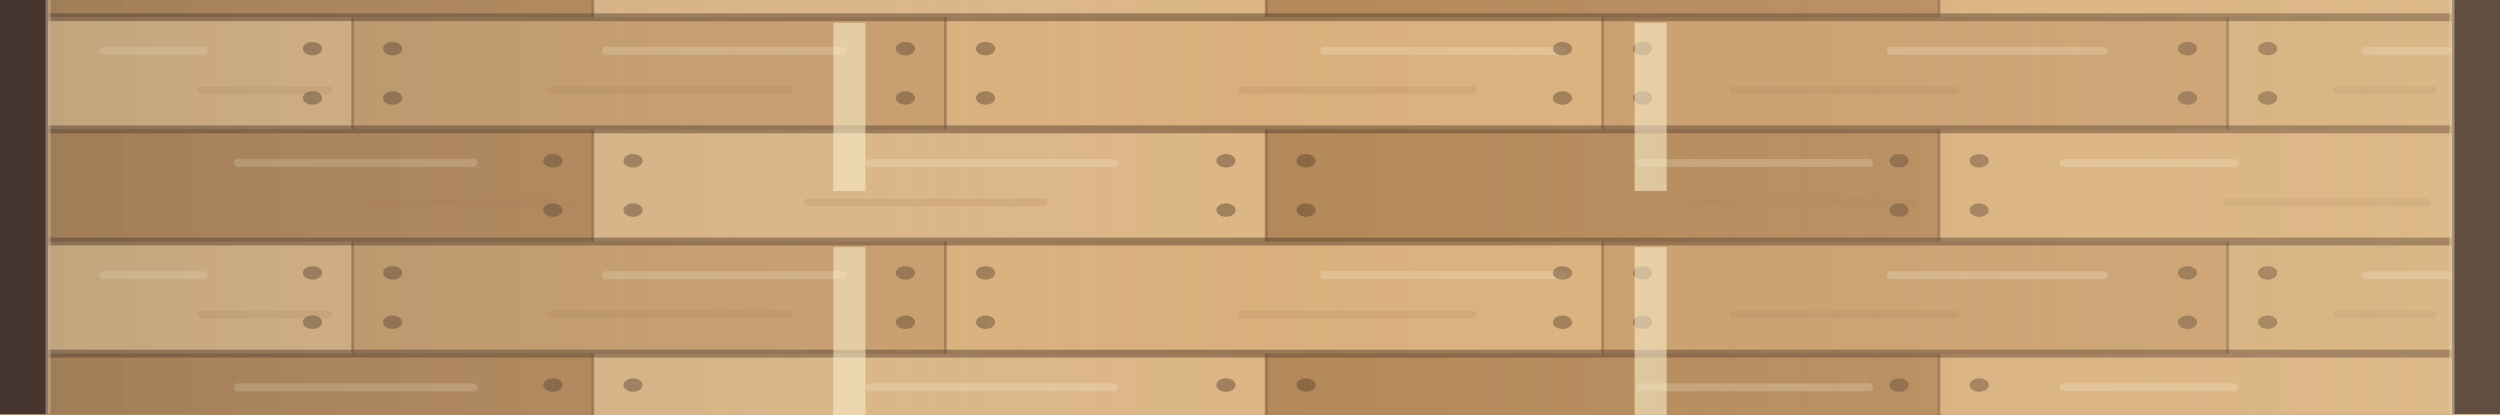
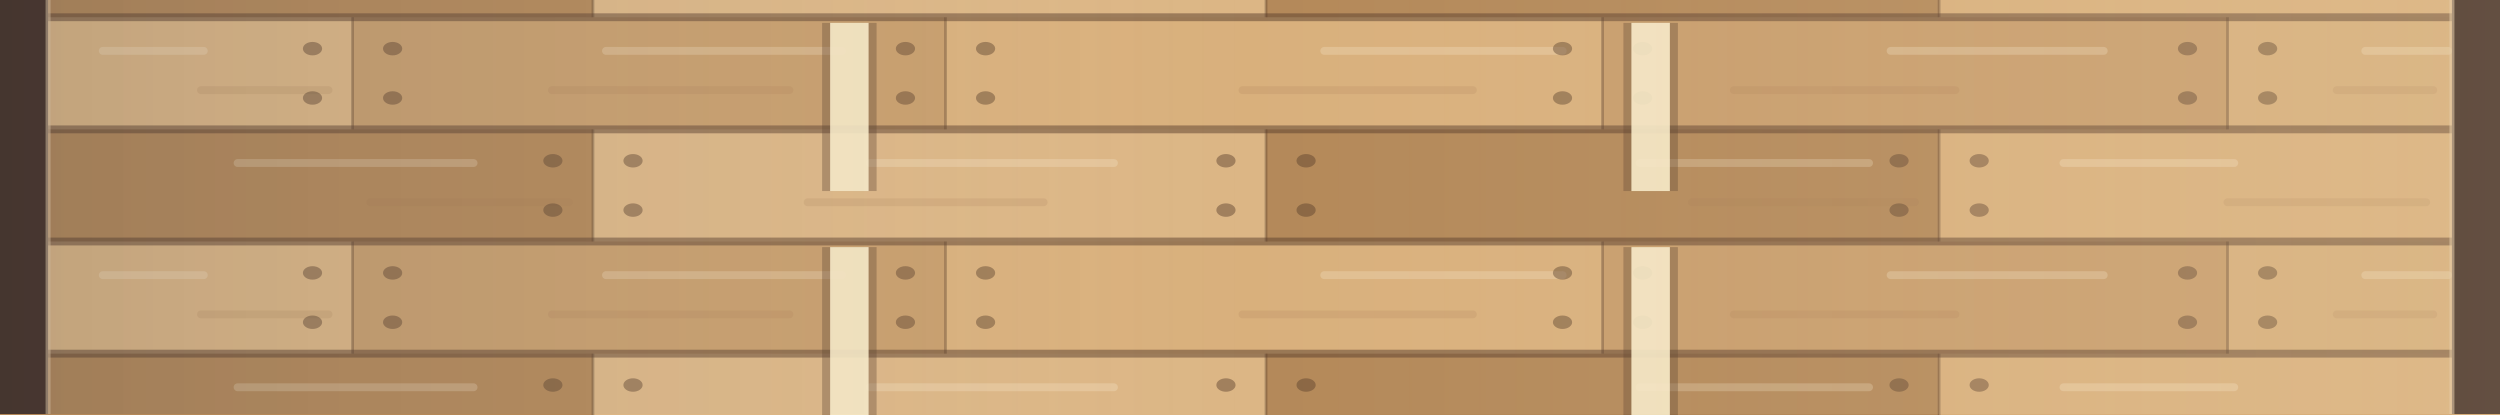
<svg xmlns="http://www.w3.org/2000/svg" width="1413" height="234" viewBox="0 0 1413 234">
  <rect width="1413" height="234" fill="#C79C6A" />
  <rect x="0" y="-117" width="199.27" height="63.98" fill="#dcb583" />
  <rect x="199.27" y="-117" width="335.13" height="63.98" fill="#c89e6c" />
  <rect x="534.4" y="-117" width="371.37" height="63.98" fill="#d9b07c" />
  <rect x="905.77" y="-117" width="353.25" height="63.98" fill="#c89d6b" />
  <rect x="1259.02" y="-117" width="153.98" height="63.98" fill="#d5ad79" />
  <rect x="0" y="-53.62" width="335.13" height="63.97" fill="#b48858" />
  <rect x="335.13" y="-53.62" width="380.43" height="63.97" fill="#dcb685" />
  <rect x="715.56" y="-53.62" width="380.42" height="63.97" fill="#b48959" />
  <rect x="1095.98" y="-53.62" width="317.02" height="63.97" fill="#d8af7b" />
  <rect x="0" y="9.75" width="199.27" height="63.97" fill="#dcb583" />
  <rect x="199.27" y="9.75" width="335.13" height="63.97" fill="#c89e6c" />
  <rect x="534.4" y="9.75" width="371.37" height="63.97" fill="#d9b07c" />
  <rect x="905.77" y="9.75" width="353.25" height="63.97" fill="#c89d6b" />
  <rect x="1259.02" y="9.75" width="153.98" height="63.97" fill="#d5ad79" />
  <rect x="0" y="73.12" width="335.13" height="63.98" fill="#b48858" />
  <rect x="335.13" y="73.12" width="380.43" height="63.98" fill="#dcb685" />
  <rect x="715.56" y="73.12" width="380.42" height="63.98" fill="#b48959" />
  <rect x="1095.98" y="73.12" width="317.02" height="63.98" fill="#d8af7b" />
  <rect x="0" y="136.5" width="199.27" height="63.98" fill="#dcb583" />
  <rect x="199.27" y="136.5" width="335.13" height="63.98" fill="#c89e6c" />
  <rect x="534.4" y="136.5" width="371.37" height="63.98" fill="#d9b07c" />
  <rect x="905.77" y="136.5" width="353.25" height="63.98" fill="#c89d6b" />
  <rect x="1259.02" y="136.5" width="153.98" height="63.98" fill="#d5ad79" />
  <rect x="0" y="199.88" width="335.13" height="63.97" fill="#b48858" />
  <rect x="335.13" y="199.88" width="380.43" height="63.97" fill="#dcb685" />
  <rect x="715.56" y="199.88" width="380.42" height="63.97" fill="#b48959" />
  <rect x="1095.98" y="199.88" width="317.02" height="63.97" fill="#d8af7b" />
  <rect x="0" y="263.25" width="199.27" height="63.98" fill="#dcb583" />
  <rect x="199.27" y="263.25" width="335.13" height="63.98" fill="#c89e6c" />
  <rect x="534.4" y="263.25" width="371.37" height="63.98" fill="#d9b07c" />
  <rect x="905.77" y="263.25" width="353.25" height="63.98" fill="#c89d6b" />
  <rect x="1259.02" y="263.25" width="153.98" height="63.98" fill="#d5ad79" />
  <rect x="0" y="326.63" width="335.13" height="63.97" fill="#b48858" />
  <rect x="335.13" y="326.63" width="380.43" height="63.97" fill="#dcb685" />
  <rect x="715.56" y="326.63" width="380.42" height="63.97" fill="#b48959" />
  <rect x="1095.98" y="326.63" width="317.02" height="63.97" fill="#d8af7b" />
  <path d="M58.08 -97.99H115.19" stroke="#FFF6DE" stroke-opacity="0.22" stroke-width="4.44" stroke-linecap="round" />
  <path d="M113.59 -75.81H185.68" stroke="#9C744B" stroke-opacity="0.16" stroke-width="4.44" stroke-linecap="round" />
  <path d="M342.5 -97.99H475.89" stroke="#FFF6DE" stroke-opacity="0.22" stroke-width="4.44" stroke-linecap="round" />
  <path d="M311.94 -75.81H446.19" stroke="#9C744B" stroke-opacity="0.16" stroke-width="4.44" stroke-linecap="round" />
  <path d="M748.47 -97.99H883.23" stroke="#FFF6DE" stroke-opacity="0.22" stroke-width="4.44" stroke-linecap="round" />
  <path d="M702.22 -75.81H832.47" stroke="#9C744B" stroke-opacity="0.16" stroke-width="4.44" stroke-linecap="round" />
  <path d="M1068.58 -97.99H1189.02" stroke="#FFF6DE" stroke-opacity="0.22" stroke-width="4.44" stroke-linecap="round" />
  <path d="M979.93 -75.81H1105.23" stroke="#9C744B" stroke-opacity="0.16" stroke-width="4.44" stroke-linecap="round" />
  <path d="M1336.87 -97.99H1383.75" stroke="#FFF6DE" stroke-opacity="0.22" stroke-width="4.44" stroke-linecap="round" />
  <path d="M1320.71 -75.81H1375.28" stroke="#9C744B" stroke-opacity="0.16" stroke-width="4.44" stroke-linecap="round" />
  <path d="M134.28 -34.61H267.66" stroke="#FFF6DE" stroke-opacity="0.22" stroke-width="4.44" stroke-linecap="round" />
  <path d="M209.3 -12.43H321.55" stroke="#9C744B" stroke-opacity="0.16" stroke-width="4.44" stroke-linecap="round" />
  <path d="M491.57 -34.61H629.61" stroke="#FFF6DE" stroke-opacity="0.22" stroke-width="4.44" stroke-linecap="round" />
  <path d="M456.45 -12.43H589.89" stroke="#9C744B" stroke-opacity="0.16" stroke-width="4.44" stroke-linecap="round" />
  <path d="M926.69 -34.61H1056.39" stroke="#FFF6DE" stroke-opacity="0.22" stroke-width="4.44" stroke-linecap="round" />
  <path d="M956.28 -12.43H1082.39" stroke="#9C744B" stroke-opacity="0.16" stroke-width="4.44" stroke-linecap="round" />
  <path d="M1166.27 -34.61H1262.8" stroke="#FFF6DE" stroke-opacity="0.22" stroke-width="4.44" stroke-linecap="round" />
  <path d="M1258.94 -12.43H1371.28" stroke="#9C744B" stroke-opacity="0.16" stroke-width="4.44" stroke-linecap="round" />
  <path d="M58.08 28.76H115.19" stroke="#FFF6DE" stroke-opacity="0.22" stroke-width="4.44" stroke-linecap="round" />
  <path d="M113.59 50.94H185.68" stroke="#9C744B" stroke-opacity="0.16" stroke-width="4.44" stroke-linecap="round" />
  <path d="M342.5 28.76H475.89" stroke="#FFF6DE" stroke-opacity="0.22" stroke-width="4.44" stroke-linecap="round" />
  <path d="M311.94 50.94H446.19" stroke="#9C744B" stroke-opacity="0.16" stroke-width="4.44" stroke-linecap="round" />
  <path d="M748.47 28.76H883.23" stroke="#FFF6DE" stroke-opacity="0.22" stroke-width="4.44" stroke-linecap="round" />
  <path d="M702.22 50.94H832.47" stroke="#9C744B" stroke-opacity="0.16" stroke-width="4.44" stroke-linecap="round" />
  <path d="M1068.58 28.76H1189.02" stroke="#FFF6DE" stroke-opacity="0.22" stroke-width="4.44" stroke-linecap="round" />
  <path d="M979.93 50.94H1105.23" stroke="#9C744B" stroke-opacity="0.16" stroke-width="4.44" stroke-linecap="round" />
  <path d="M1336.87 28.76H1383.75" stroke="#FFF6DE" stroke-opacity="0.22" stroke-width="4.44" stroke-linecap="round" />
  <path d="M1320.71 50.94H1375.28" stroke="#9C744B" stroke-opacity="0.16" stroke-width="4.44" stroke-linecap="round" />
  <path d="M134.28 92.14H267.66" stroke="#FFF6DE" stroke-opacity="0.22" stroke-width="4.44" stroke-linecap="round" />
  <path d="M209.3 114.32H321.55" stroke="#9C744B" stroke-opacity="0.16" stroke-width="4.44" stroke-linecap="round" />
  <path d="M491.57 92.14H629.61" stroke="#FFF6DE" stroke-opacity="0.22" stroke-width="4.44" stroke-linecap="round" />
  <path d="M456.45 114.32H589.89" stroke="#9C744B" stroke-opacity="0.16" stroke-width="4.44" stroke-linecap="round" />
  <path d="M926.69 92.14H1056.39" stroke="#FFF6DE" stroke-opacity="0.22" stroke-width="4.44" stroke-linecap="round" />
  <path d="M956.28 114.32H1082.39" stroke="#9C744B" stroke-opacity="0.16" stroke-width="4.44" stroke-linecap="round" />
  <path d="M1166.27 92.14H1262.8" stroke="#FFF6DE" stroke-opacity="0.22" stroke-width="4.44" stroke-linecap="round" />
  <path d="M1258.94 114.32H1371.28" stroke="#9C744B" stroke-opacity="0.16" stroke-width="4.44" stroke-linecap="round" />
  <path d="M58.08 155.51H115.19" stroke="#FFF6DE" stroke-opacity="0.22" stroke-width="4.44" stroke-linecap="round" />
  <path d="M113.59 177.69H185.68" stroke="#9C744B" stroke-opacity="0.16" stroke-width="4.44" stroke-linecap="round" />
  <path d="M342.5 155.51H475.89" stroke="#FFF6DE" stroke-opacity="0.22" stroke-width="4.44" stroke-linecap="round" />
  <path d="M311.94 177.69H446.19" stroke="#9C744B" stroke-opacity="0.16" stroke-width="4.44" stroke-linecap="round" />
  <path d="M748.47 155.51H883.23" stroke="#FFF6DE" stroke-opacity="0.22" stroke-width="4.44" stroke-linecap="round" />
  <path d="M702.22 177.69H832.47" stroke="#9C744B" stroke-opacity="0.16" stroke-width="4.44" stroke-linecap="round" />
  <path d="M1068.58 155.51H1189.02" stroke="#FFF6DE" stroke-opacity="0.22" stroke-width="4.44" stroke-linecap="round" />
  <path d="M979.93 177.69H1105.23" stroke="#9C744B" stroke-opacity="0.16" stroke-width="4.44" stroke-linecap="round" />
  <path d="M1336.87 155.51H1383.75" stroke="#FFF6DE" stroke-opacity="0.22" stroke-width="4.44" stroke-linecap="round" />
  <path d="M1320.71 177.69H1375.28" stroke="#9C744B" stroke-opacity="0.16" stroke-width="4.44" stroke-linecap="round" />
  <path d="M134.28 218.89H267.66" stroke="#FFF6DE" stroke-opacity="0.22" stroke-width="4.44" stroke-linecap="round" />
  <path d="M209.3 241.07H321.55" stroke="#9C744B" stroke-opacity="0.16" stroke-width="4.44" stroke-linecap="round" />
  <path d="M491.57 218.89H629.61" stroke="#FFF6DE" stroke-opacity="0.22" stroke-width="4.44" stroke-linecap="round" />
  <path d="M456.45 241.07H589.89" stroke="#9C744B" stroke-opacity="0.16" stroke-width="4.44" stroke-linecap="round" />
  <path d="M926.69 218.89H1056.39" stroke="#FFF6DE" stroke-opacity="0.22" stroke-width="4.44" stroke-linecap="round" />
  <path d="M956.28 241.07H1082.39" stroke="#9C744B" stroke-opacity="0.16" stroke-width="4.44" stroke-linecap="round" />
  <path d="M1166.27 218.89H1262.8" stroke="#FFF6DE" stroke-opacity="0.22" stroke-width="4.44" stroke-linecap="round" />
  <path d="M1258.94 241.07H1371.28" stroke="#9C744B" stroke-opacity="0.16" stroke-width="4.44" stroke-linecap="round" />
  <path d="M58.08 282.26H115.19" stroke="#FFF6DE" stroke-opacity="0.22" stroke-width="4.44" stroke-linecap="round" />
  <path d="M113.59 304.44H185.68" stroke="#9C744B" stroke-opacity="0.16" stroke-width="4.44" stroke-linecap="round" />
  <path d="M342.5 282.26H475.89" stroke="#FFF6DE" stroke-opacity="0.22" stroke-width="4.44" stroke-linecap="round" />
  <path d="M311.94 304.44H446.19" stroke="#9C744B" stroke-opacity="0.16" stroke-width="4.44" stroke-linecap="round" />
  <path d="M748.47 282.26H883.23" stroke="#FFF6DE" stroke-opacity="0.22" stroke-width="4.44" stroke-linecap="round" />
  <path d="M702.22 304.44H832.47" stroke="#9C744B" stroke-opacity="0.16" stroke-width="4.44" stroke-linecap="round" />
  <path d="M1068.58 282.26H1189.02" stroke="#FFF6DE" stroke-opacity="0.22" stroke-width="4.44" stroke-linecap="round" />
  <path d="M979.93 304.44H1105.23" stroke="#9C744B" stroke-opacity="0.16" stroke-width="4.44" stroke-linecap="round" />
  <path d="M1336.87 282.26H1383.75" stroke="#FFF6DE" stroke-opacity="0.22" stroke-width="4.44" stroke-linecap="round" />
  <path d="M1320.71 304.44H1375.28" stroke="#9C744B" stroke-opacity="0.16" stroke-width="4.44" stroke-linecap="round" />
  <path d="M134.28 345.64H267.66" stroke="#FFF6DE" stroke-opacity="0.22" stroke-width="4.44" stroke-linecap="round" />
  <path d="M209.3 367.82H321.55" stroke="#9C744B" stroke-opacity="0.16" stroke-width="4.44" stroke-linecap="round" />
  <path d="M491.57 345.64H629.61" stroke="#FFF6DE" stroke-opacity="0.22" stroke-width="4.44" stroke-linecap="round" />
  <path d="M456.45 367.82H589.89" stroke="#9C744B" stroke-opacity="0.16" stroke-width="4.44" stroke-linecap="round" />
  <path d="M926.69 345.64H1056.39" stroke="#FFF6DE" stroke-opacity="0.22" stroke-width="4.44" stroke-linecap="round" />
  <path d="M956.28 367.82H1082.39" stroke="#9C744B" stroke-opacity="0.16" stroke-width="4.44" stroke-linecap="round" />
  <path d="M1166.27 345.64H1262.8" stroke="#FFF6DE" stroke-opacity="0.22" stroke-width="4.44" stroke-linecap="round" />
  <path d="M1258.94 367.82H1371.28" stroke="#9C744B" stroke-opacity="0.16" stroke-width="4.44" stroke-linecap="round" />
  <path d="M199.27 -117V-53.62" stroke="#5A3F2C" stroke-opacity=".38" stroke-width="1.57" />
  <path d="M534.4 -117V-53.62" stroke="#5A3F2C" stroke-opacity=".38" stroke-width="1.57" />
  <path d="M905.77 -117V-53.62" stroke="#5A3F2C" stroke-opacity=".38" stroke-width="1.57" />
  <path d="M1259.02 -117V-53.62" stroke="#5A3F2C" stroke-opacity=".38" stroke-width="1.57" />
  <path d="M0 -117H1413" stroke="#5A3F2C" stroke-opacity=".5" stroke-width="4.44" />
  <path d="M335.13 -53.62V9.75" stroke="#5A3F2C" stroke-opacity=".38" stroke-width="1.57" />
  <path d="M715.56 -53.62V9.75" stroke="#5A3F2C" stroke-opacity=".38" stroke-width="1.57" />
  <path d="M1095.98 -53.62V9.75" stroke="#5A3F2C" stroke-opacity=".38" stroke-width="1.57" />
  <path d="M0 -53.62H1413" stroke="#5A3F2C" stroke-opacity=".5" stroke-width="4.44" />
  <path d="M199.27 9.75V73.12" stroke="#5A3F2C" stroke-opacity=".38" stroke-width="1.57" />
  <path d="M534.4 9.75V73.12" stroke="#5A3F2C" stroke-opacity=".38" stroke-width="1.57" />
  <path d="M905.77 9.75V73.12" stroke="#5A3F2C" stroke-opacity=".38" stroke-width="1.57" />
  <path d="M1259.02 9.75V73.12" stroke="#5A3F2C" stroke-opacity=".38" stroke-width="1.57" />
  <path d="M0 9.75H1413" stroke="#5A3F2C" stroke-opacity=".5" stroke-width="4.44" />
  <path d="M335.13 73.12V136.5" stroke="#5A3F2C" stroke-opacity=".38" stroke-width="1.57" />
  <path d="M715.56 73.12V136.5" stroke="#5A3F2C" stroke-opacity=".38" stroke-width="1.57" />
  <path d="M1095.98 73.12V136.5" stroke="#5A3F2C" stroke-opacity=".38" stroke-width="1.57" />
  <path d="M0 73.12H1413" stroke="#5A3F2C" stroke-opacity=".5" stroke-width="4.44" />
  <path d="M199.27 136.5V199.88" stroke="#5A3F2C" stroke-opacity=".38" stroke-width="1.57" />
  <path d="M534.4 136.5V199.88" stroke="#5A3F2C" stroke-opacity=".38" stroke-width="1.57" />
  <path d="M905.77 136.5V199.88" stroke="#5A3F2C" stroke-opacity=".38" stroke-width="1.57" />
  <path d="M1259.02 136.5V199.88" stroke="#5A3F2C" stroke-opacity=".38" stroke-width="1.57" />
  <path d="M0 136.5H1413" stroke="#5A3F2C" stroke-opacity=".5" stroke-width="4.44" />
  <path d="M335.13 199.88V263.25" stroke="#5A3F2C" stroke-opacity=".38" stroke-width="1.57" />
  <path d="M715.56 199.88V263.25" stroke="#5A3F2C" stroke-opacity=".38" stroke-width="1.57" />
  <path d="M1095.98 199.88V263.25" stroke="#5A3F2C" stroke-opacity=".38" stroke-width="1.57" />
  <path d="M0 199.88H1413" stroke="#5A3F2C" stroke-opacity=".5" stroke-width="4.44" />
  <path d="M199.27 263.25V326.63" stroke="#5A3F2C" stroke-opacity=".38" stroke-width="1.57" />
  <path d="M534.4 263.25V326.63" stroke="#5A3F2C" stroke-opacity=".38" stroke-width="1.57" />
  <path d="M905.77 263.25V326.63" stroke="#5A3F2C" stroke-opacity=".38" stroke-width="1.57" />
  <path d="M1259.02 263.25V326.63" stroke="#5A3F2C" stroke-opacity=".38" stroke-width="1.57" />
  <path d="M0 263.25H1413" stroke="#5A3F2C" stroke-opacity=".5" stroke-width="4.44" />
  <path d="M335.13 326.63V390" stroke="#5A3F2C" stroke-opacity=".38" stroke-width="1.57" />
  <path d="M715.56 326.63V390" stroke="#5A3F2C" stroke-opacity=".38" stroke-width="1.57" />
  <path d="M1095.98 326.63V390" stroke="#5A3F2C" stroke-opacity=".38" stroke-width="1.57" />
  <path d="M0 326.63H1413" stroke="#5A3F2C" stroke-opacity=".5" stroke-width="4.44" />
  <ellipse cx="176.63" cy="-99.26" rx="5.43" ry="3.8" fill="#5A3F2C" fill-opacity=".45" />
  <ellipse cx="176.63" cy="-71.37" rx="5.43" ry="3.8" fill="#5A3F2C" fill-opacity=".45" />
  <ellipse cx="221.91" cy="-99.26" rx="5.43" ry="3.8" fill="#5A3F2C" fill-opacity=".45" />
  <ellipse cx="221.91" cy="-71.37" rx="5.43" ry="3.8" fill="#5A3F2C" fill-opacity=".45" />
  <ellipse cx="511.76" cy="-99.26" rx="5.43" ry="3.8" fill="#5A3F2C" fill-opacity=".45" />
  <ellipse cx="511.76" cy="-71.37" rx="5.43" ry="3.8" fill="#5A3F2C" fill-opacity=".45" />
  <ellipse cx="557.05" cy="-99.26" rx="5.43" ry="3.8" fill="#5A3F2C" fill-opacity=".45" />
  <ellipse cx="557.05" cy="-71.37" rx="5.43" ry="3.8" fill="#5A3F2C" fill-opacity=".45" />
  <ellipse cx="883.13" cy="-99.26" rx="5.43" ry="3.8" fill="#5A3F2C" fill-opacity=".45" />
  <ellipse cx="883.13" cy="-71.37" rx="5.43" ry="3.8" fill="#5A3F2C" fill-opacity=".45" />
  <ellipse cx="928.41" cy="-99.26" rx="5.43" ry="3.8" fill="#5A3F2C" fill-opacity=".45" />
  <ellipse cx="928.41" cy="-71.37" rx="5.43" ry="3.8" fill="#5A3F2C" fill-opacity=".45" />
  <ellipse cx="1236.38" cy="-99.26" rx="5.43" ry="3.8" fill="#5A3F2C" fill-opacity=".45" />
  <ellipse cx="1236.38" cy="-71.37" rx="5.43" ry="3.8" fill="#5A3F2C" fill-opacity=".45" />
  <ellipse cx="1281.66" cy="-99.26" rx="5.43" ry="3.8" fill="#5A3F2C" fill-opacity=".45" />
  <ellipse cx="1281.66" cy="-71.37" rx="5.43" ry="3.8" fill="#5A3F2C" fill-opacity=".45" />
  <ellipse cx="312.49" cy="-35.88" rx="5.43" ry="3.8" fill="#5A3F2C" fill-opacity=".45" />
  <ellipse cx="312.49" cy="-7.99" rx="5.43" ry="3.8" fill="#5A3F2C" fill-opacity=".45" />
  <ellipse cx="357.78" cy="-35.88" rx="5.43" ry="3.8" fill="#5A3F2C" fill-opacity=".45" />
  <ellipse cx="357.78" cy="-7.99" rx="5.43" ry="3.8" fill="#5A3F2C" fill-opacity=".45" />
  <ellipse cx="692.91" cy="-35.88" rx="5.43" ry="3.8" fill="#5A3F2C" fill-opacity=".45" />
  <ellipse cx="692.91" cy="-7.99" rx="5.43" ry="3.8" fill="#5A3F2C" fill-opacity=".45" />
  <ellipse cx="738.2" cy="-35.88" rx="5.43" ry="3.8" fill="#5A3F2C" fill-opacity=".45" />
  <ellipse cx="738.2" cy="-7.99" rx="5.43" ry="3.8" fill="#5A3F2C" fill-opacity=".45" />
  <ellipse cx="1073.34" cy="-35.88" rx="5.43" ry="3.8" fill="#5A3F2C" fill-opacity=".45" />
  <ellipse cx="1073.34" cy="-7.99" rx="5.43" ry="3.8" fill="#5A3F2C" fill-opacity=".45" />
  <ellipse cx="1118.63" cy="-35.88" rx="5.43" ry="3.8" fill="#5A3F2C" fill-opacity=".45" />
  <ellipse cx="1118.63" cy="-7.99" rx="5.43" ry="3.8" fill="#5A3F2C" fill-opacity=".45" />
  <ellipse cx="176.63" cy="27.5" rx="5.43" ry="3.8" fill="#5A3F2C" fill-opacity=".45" />
  <ellipse cx="176.63" cy="55.38" rx="5.43" ry="3.8" fill="#5A3F2C" fill-opacity=".45" />
  <ellipse cx="221.91" cy="27.5" rx="5.43" ry="3.8" fill="#5A3F2C" fill-opacity=".45" />
  <ellipse cx="221.91" cy="55.38" rx="5.43" ry="3.8" fill="#5A3F2C" fill-opacity=".45" />
  <ellipse cx="511.76" cy="27.5" rx="5.43" ry="3.8" fill="#5A3F2C" fill-opacity=".45" />
  <ellipse cx="511.76" cy="55.38" rx="5.43" ry="3.8" fill="#5A3F2C" fill-opacity=".45" />
  <ellipse cx="557.05" cy="27.5" rx="5.43" ry="3.8" fill="#5A3F2C" fill-opacity=".45" />
  <ellipse cx="557.05" cy="55.38" rx="5.43" ry="3.8" fill="#5A3F2C" fill-opacity=".45" />
  <ellipse cx="883.13" cy="27.5" rx="5.43" ry="3.8" fill="#5A3F2C" fill-opacity=".45" />
  <ellipse cx="883.13" cy="55.38" rx="5.43" ry="3.8" fill="#5A3F2C" fill-opacity=".45" />
  <ellipse cx="928.41" cy="27.5" rx="5.43" ry="3.8" fill="#5A3F2C" fill-opacity=".45" />
  <ellipse cx="928.41" cy="55.38" rx="5.43" ry="3.8" fill="#5A3F2C" fill-opacity=".45" />
  <ellipse cx="1236.38" cy="27.5" rx="5.43" ry="3.8" fill="#5A3F2C" fill-opacity=".45" />
  <ellipse cx="1236.38" cy="55.38" rx="5.43" ry="3.8" fill="#5A3F2C" fill-opacity=".45" />
  <ellipse cx="1281.66" cy="27.5" rx="5.43" ry="3.8" fill="#5A3F2C" fill-opacity=".45" />
  <ellipse cx="1281.66" cy="55.38" rx="5.43" ry="3.8" fill="#5A3F2C" fill-opacity=".45" />
  <ellipse cx="312.49" cy="90.87" rx="5.43" ry="3.8" fill="#5A3F2C" fill-opacity=".45" />
  <ellipse cx="312.49" cy="118.75" rx="5.43" ry="3.8" fill="#5A3F2C" fill-opacity=".45" />
  <ellipse cx="357.78" cy="90.87" rx="5.43" ry="3.8" fill="#5A3F2C" fill-opacity=".45" />
  <ellipse cx="357.78" cy="118.75" rx="5.43" ry="3.8" fill="#5A3F2C" fill-opacity=".45" />
  <ellipse cx="692.91" cy="90.87" rx="5.43" ry="3.8" fill="#5A3F2C" fill-opacity=".45" />
  <ellipse cx="692.91" cy="118.75" rx="5.43" ry="3.8" fill="#5A3F2C" fill-opacity=".45" />
  <ellipse cx="738.2" cy="90.87" rx="5.43" ry="3.8" fill="#5A3F2C" fill-opacity=".45" />
  <ellipse cx="738.2" cy="118.75" rx="5.43" ry="3.8" fill="#5A3F2C" fill-opacity=".45" />
  <ellipse cx="1073.34" cy="90.87" rx="5.43" ry="3.8" fill="#5A3F2C" fill-opacity=".45" />
  <ellipse cx="1073.34" cy="118.75" rx="5.43" ry="3.8" fill="#5A3F2C" fill-opacity=".45" />
  <ellipse cx="1118.63" cy="90.87" rx="5.43" ry="3.8" fill="#5A3F2C" fill-opacity=".45" />
  <ellipse cx="1118.63" cy="118.75" rx="5.43" ry="3.8" fill="#5A3F2C" fill-opacity=".45" />
  <ellipse cx="176.63" cy="154.25" rx="5.43" ry="3.8" fill="#5A3F2C" fill-opacity=".45" />
  <ellipse cx="176.63" cy="182.13" rx="5.43" ry="3.8" fill="#5A3F2C" fill-opacity=".45" />
  <ellipse cx="221.91" cy="154.25" rx="5.43" ry="3.8" fill="#5A3F2C" fill-opacity=".45" />
  <ellipse cx="221.91" cy="182.13" rx="5.43" ry="3.8" fill="#5A3F2C" fill-opacity=".45" />
  <ellipse cx="511.76" cy="154.25" rx="5.43" ry="3.8" fill="#5A3F2C" fill-opacity=".45" />
  <ellipse cx="511.76" cy="182.13" rx="5.43" ry="3.8" fill="#5A3F2C" fill-opacity=".45" />
  <ellipse cx="557.05" cy="154.25" rx="5.43" ry="3.8" fill="#5A3F2C" fill-opacity=".45" />
  <ellipse cx="557.05" cy="182.13" rx="5.43" ry="3.8" fill="#5A3F2C" fill-opacity=".45" />
  <ellipse cx="883.13" cy="154.25" rx="5.43" ry="3.8" fill="#5A3F2C" fill-opacity=".45" />
  <ellipse cx="883.13" cy="182.13" rx="5.43" ry="3.8" fill="#5A3F2C" fill-opacity=".45" />
  <ellipse cx="928.41" cy="154.25" rx="5.43" ry="3.8" fill="#5A3F2C" fill-opacity=".45" />
  <ellipse cx="928.41" cy="182.13" rx="5.43" ry="3.8" fill="#5A3F2C" fill-opacity=".45" />
  <ellipse cx="1236.38" cy="154.25" rx="5.43" ry="3.8" fill="#5A3F2C" fill-opacity=".45" />
  <ellipse cx="1236.38" cy="182.13" rx="5.43" ry="3.8" fill="#5A3F2C" fill-opacity=".45" />
  <ellipse cx="1281.66" cy="154.25" rx="5.43" ry="3.8" fill="#5A3F2C" fill-opacity=".45" />
  <ellipse cx="1281.66" cy="182.13" rx="5.43" ry="3.8" fill="#5A3F2C" fill-opacity=".45" />
  <ellipse cx="312.49" cy="217.62" rx="5.43" ry="3.8" fill="#5A3F2C" fill-opacity=".45" />
  <ellipse cx="312.49" cy="245.51" rx="5.43" ry="3.8" fill="#5A3F2C" fill-opacity=".45" />
  <ellipse cx="357.78" cy="217.62" rx="5.43" ry="3.8" fill="#5A3F2C" fill-opacity=".45" />
  <ellipse cx="357.78" cy="245.51" rx="5.43" ry="3.8" fill="#5A3F2C" fill-opacity=".45" />
  <ellipse cx="692.91" cy="217.62" rx="5.43" ry="3.8" fill="#5A3F2C" fill-opacity=".45" />
  <ellipse cx="692.91" cy="245.51" rx="5.43" ry="3.8" fill="#5A3F2C" fill-opacity=".45" />
  <ellipse cx="738.2" cy="217.62" rx="5.43" ry="3.8" fill="#5A3F2C" fill-opacity=".45" />
  <ellipse cx="738.2" cy="245.51" rx="5.43" ry="3.8" fill="#5A3F2C" fill-opacity=".45" />
  <ellipse cx="1073.34" cy="217.62" rx="5.43" ry="3.8" fill="#5A3F2C" fill-opacity=".45" />
  <ellipse cx="1073.34" cy="245.51" rx="5.43" ry="3.8" fill="#5A3F2C" fill-opacity=".45" />
  <ellipse cx="1118.63" cy="217.62" rx="5.43" ry="3.8" fill="#5A3F2C" fill-opacity=".45" />
  <ellipse cx="1118.63" cy="245.51" rx="5.43" ry="3.8" fill="#5A3F2C" fill-opacity=".45" />
  <ellipse cx="176.63" cy="281" rx="5.43" ry="3.8" fill="#5A3F2C" fill-opacity=".45" />
  <ellipse cx="176.63" cy="308.88" rx="5.43" ry="3.8" fill="#5A3F2C" fill-opacity=".45" />
  <ellipse cx="221.91" cy="281" rx="5.43" ry="3.8" fill="#5A3F2C" fill-opacity=".45" />
  <ellipse cx="221.91" cy="308.88" rx="5.43" ry="3.8" fill="#5A3F2C" fill-opacity=".45" />
  <ellipse cx="511.76" cy="281" rx="5.43" ry="3.8" fill="#5A3F2C" fill-opacity=".45" />
  <ellipse cx="511.76" cy="308.88" rx="5.43" ry="3.8" fill="#5A3F2C" fill-opacity=".45" />
  <ellipse cx="557.05" cy="281" rx="5.43" ry="3.8" fill="#5A3F2C" fill-opacity=".45" />
  <ellipse cx="557.05" cy="308.88" rx="5.43" ry="3.8" fill="#5A3F2C" fill-opacity=".45" />
  <ellipse cx="883.13" cy="281" rx="5.43" ry="3.8" fill="#5A3F2C" fill-opacity=".45" />
  <ellipse cx="883.13" cy="308.88" rx="5.43" ry="3.8" fill="#5A3F2C" fill-opacity=".45" />
  <ellipse cx="928.41" cy="281" rx="5.43" ry="3.8" fill="#5A3F2C" fill-opacity=".45" />
  <ellipse cx="928.41" cy="308.88" rx="5.43" ry="3.8" fill="#5A3F2C" fill-opacity=".45" />
  <ellipse cx="1236.38" cy="281" rx="5.43" ry="3.8" fill="#5A3F2C" fill-opacity=".45" />
  <ellipse cx="1236.38" cy="308.88" rx="5.43" ry="3.8" fill="#5A3F2C" fill-opacity=".45" />
  <ellipse cx="1281.66" cy="281" rx="5.43" ry="3.8" fill="#5A3F2C" fill-opacity=".45" />
  <ellipse cx="1281.66" cy="308.88" rx="5.43" ry="3.8" fill="#5A3F2C" fill-opacity=".45" />
  <ellipse cx="312.49" cy="344.37" rx="5.43" ry="3.8" fill="#5A3F2C" fill-opacity=".45" />
  <ellipse cx="312.49" cy="372.25" rx="5.43" ry="3.8" fill="#5A3F2C" fill-opacity=".45" />
  <ellipse cx="357.78" cy="344.37" rx="5.43" ry="3.8" fill="#5A3F2C" fill-opacity=".45" />
  <ellipse cx="357.78" cy="372.25" rx="5.43" ry="3.8" fill="#5A3F2C" fill-opacity=".45" />
  <ellipse cx="692.91" cy="344.37" rx="5.43" ry="3.8" fill="#5A3F2C" fill-opacity=".45" />
  <ellipse cx="692.91" cy="372.25" rx="5.43" ry="3.8" fill="#5A3F2C" fill-opacity=".45" />
  <ellipse cx="738.2" cy="344.37" rx="5.43" ry="3.8" fill="#5A3F2C" fill-opacity=".45" />
  <ellipse cx="738.2" cy="372.25" rx="5.43" ry="3.8" fill="#5A3F2C" fill-opacity=".45" />
  <ellipse cx="1073.34" cy="344.37" rx="5.43" ry="3.8" fill="#5A3F2C" fill-opacity=".45" />
  <ellipse cx="1073.34" cy="372.25" rx="5.43" ry="3.8" fill="#5A3F2C" fill-opacity=".45" />
  <ellipse cx="1118.63" cy="344.37" rx="5.43" ry="3.8" fill="#5A3F2C" fill-opacity=".45" />
  <ellipse cx="1118.63" cy="372.25" rx="5.43" ry="3.8" fill="#5A3F2C" fill-opacity=".45" />
-   <rect x="471" y="-113.83" width="18.12" height="95.06" fill="#FFF2CF" fill-opacity=".55" />
-   <rect x="923.88" y="-113.83" width="18.12" height="95.06" fill="#FFF2CF" fill-opacity=".55" />
-   <rect x="471" y="12.92" width="18.12" height="95.06" fill="#FFF2CF" fill-opacity=".55" />
-   <rect x="923.88" y="12.92" width="18.12" height="95.06" fill="#FFF2CF" fill-opacity=".55" />
-   <rect x="471" y="139.67" width="18.12" height="95.06" fill="#FFF2CF" fill-opacity=".55" />
-   <rect x="923.88" y="139.67" width="18.12" height="95.06" fill="#FFF2CF" fill-opacity=".55" />
-   <rect x="471" y="266.42" width="18.12" height="95.06" fill="#FFF2CF" fill-opacity=".55" />
-   <rect x="923.88" y="266.42" width="18.12" height="95.06" fill="#FFF2CF" fill-opacity=".55" />
+   <rect x="464.66" y="-113.83" width="30.8" height="95.06" fill="#5A3F2C" fill-opacity=".35" />
+   <rect x="469.19" y="-113.83" width="21.74" height="95.06" fill="#FFF2CF" fill-opacity=".85" />
+   <rect x="917.54" y="-113.83" width="30.8" height="95.06" fill="#5A3F2C" fill-opacity=".35" />
+   <rect x="922.07" y="-113.83" width="21.74" height="95.06" fill="#FFF2CF" fill-opacity=".85" />
+   <rect x="464.66" y="12.92" width="30.8" height="95.06" fill="#5A3F2C" fill-opacity=".35" />
+   <rect x="469.19" y="12.92" width="21.74" height="95.06" fill="#FFF2CF" fill-opacity=".85" />
+   <rect x="917.54" y="12.92" width="30.8" height="95.06" fill="#5A3F2C" fill-opacity=".35" />
+   <rect x="922.07" y="12.92" width="21.74" height="95.06" fill="#FFF2CF" fill-opacity=".85" />
+   <rect x="464.66" y="139.67" width="30.8" height="95.06" fill="#5A3F2C" fill-opacity=".35" />
+   <rect x="469.19" y="139.67" width="21.74" height="95.06" fill="#FFF2CF" fill-opacity=".85" />
+   <rect x="917.54" y="139.67" width="30.8" height="95.06" fill="#5A3F2C" fill-opacity=".35" />
+   <rect x="922.07" y="139.67" width="21.74" height="95.06" fill="#FFF2CF" fill-opacity=".85" />
+   <rect x="464.66" y="266.42" width="30.8" height="95.06" fill="#5A3F2C" fill-opacity=".35" />
+   <rect x="469.19" y="266.42" width="21.74" height="95.06" fill="#FFF2CF" fill-opacity=".85" />
+   <rect x="917.54" y="266.42" width="30.8" height="95.06" fill="#5A3F2C" fill-opacity=".35" />
+   <rect x="922.07" y="266.42" width="21.74" height="95.06" fill="#FFF2CF" fill-opacity=".85" />
  <rect x="0" y="0" width="27.17" height="234" fill="#4A3428" />
  <rect x="1385.83" y="0" width="27.17" height="234" fill="#4A3428" />
  <path d="M27.17 0V234M1385.83 0V234" stroke="#e4c8a3" stroke-opacity=".55" stroke-width="2.83" />
  <defs>
    <linearGradient id="l" x1="0" x2="1" y1="0" y2="0">
      <stop offset="0" stop-color="#2C3B52" stop-opacity="0.16" />
      <stop offset=".5" stop-color="#FFFFFF" stop-opacity="0" />
      <stop offset="1" stop-color="#FFF4D8" stop-opacity="0.14" />
    </linearGradient>
  </defs>
  <rect width="1413" height="234" fill="url(#l)" />
</svg>
